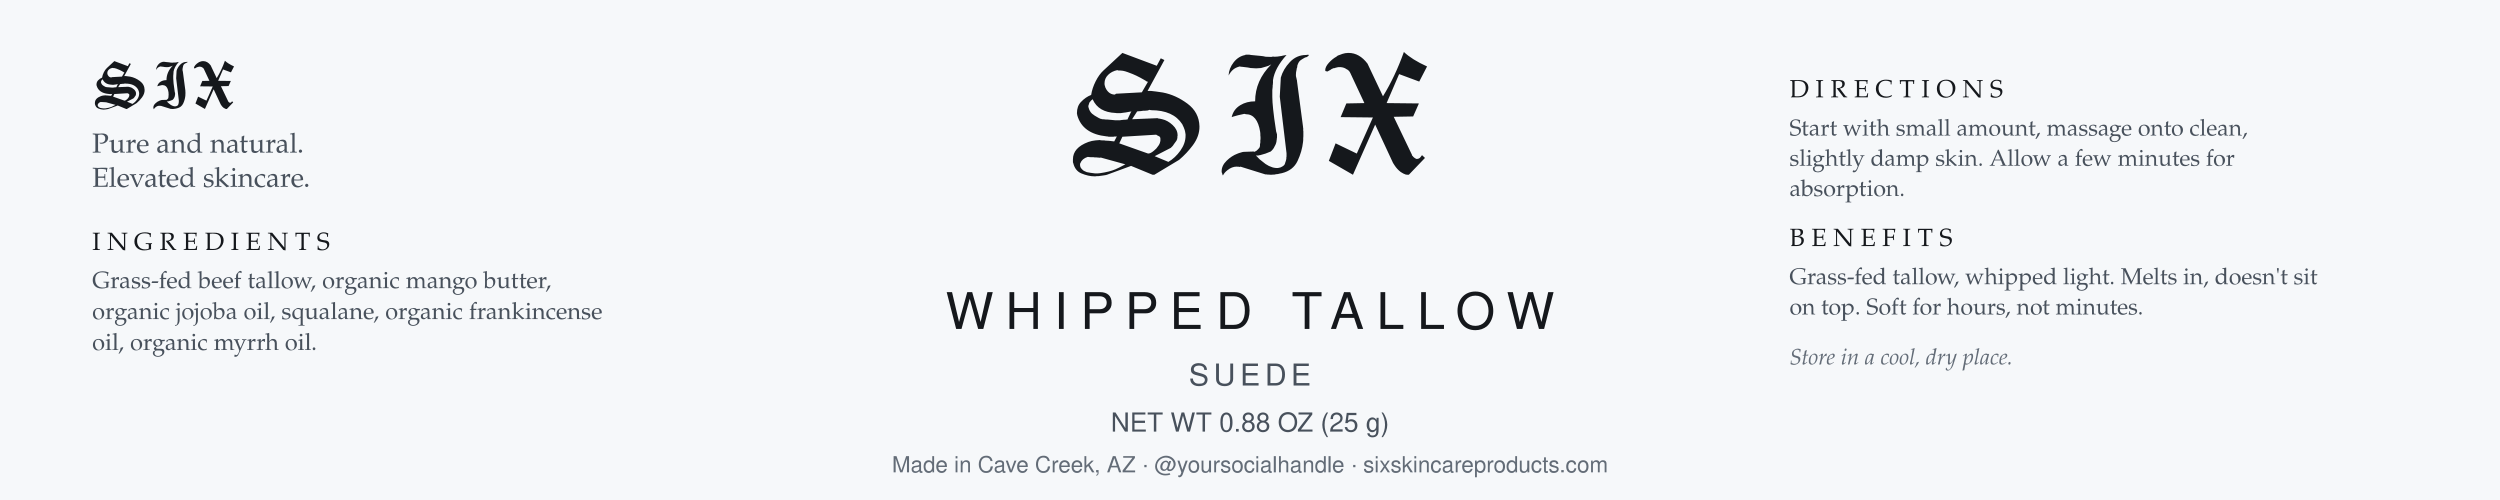
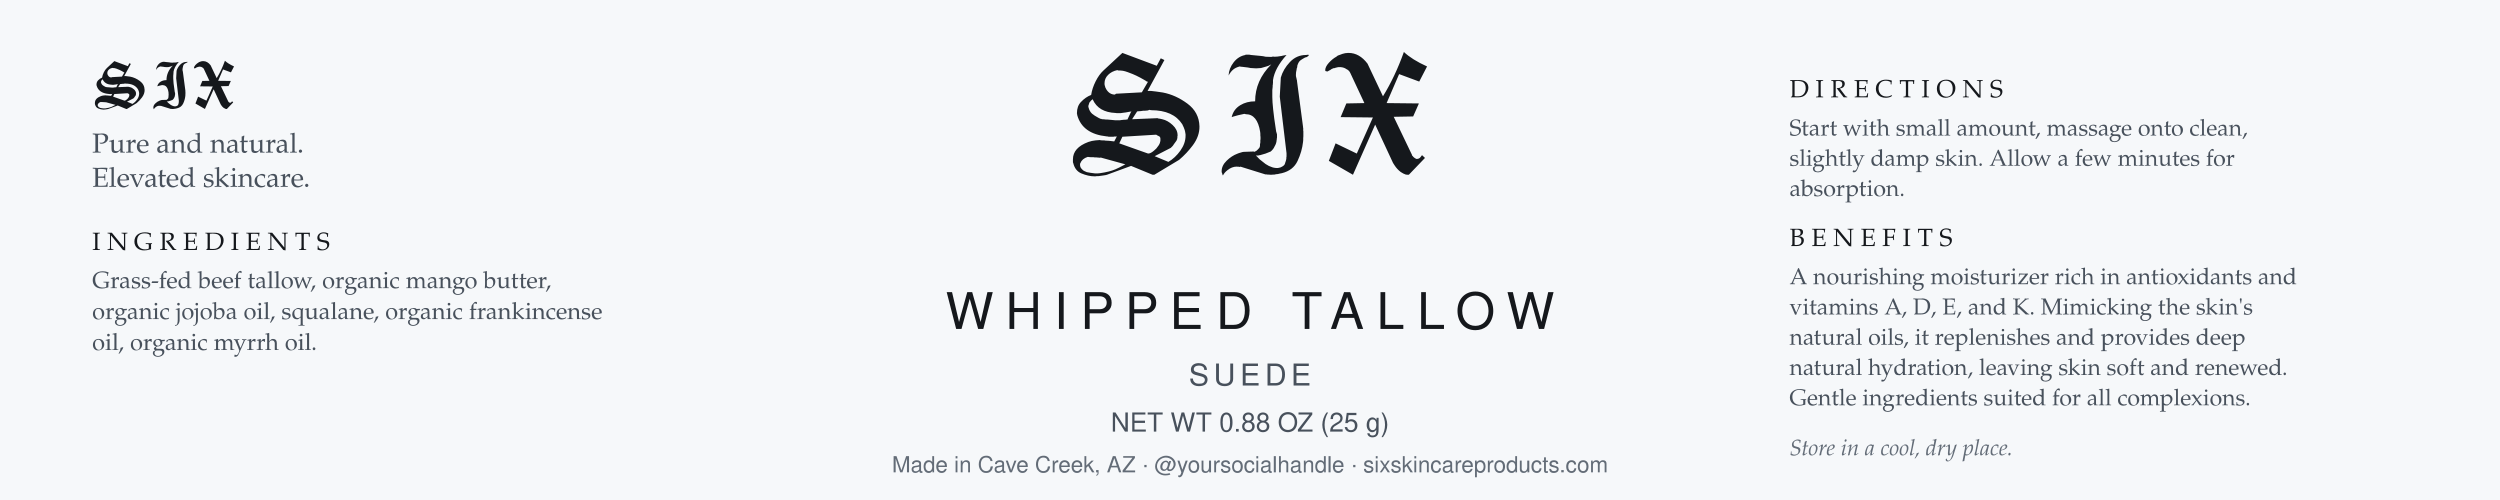
<svg xmlns="http://www.w3.org/2000/svg" width="190.0mm" height="38.0mm" viewBox="0 0 190.0 38.0">
  <rect x="0" y="0" width="190.0" height="38.0" fill="#f6f8fa" />
  <g transform="translate(81.000 3.400) scale(0.27155)">
    <path d="M15.84 2.29 25.46 5.89 26.58 3.8 27.6 4.28 22.89 12.93H23.86Q24.97 13.03 27.16 13.37Q30.75 14.05 34.03 16.47Q37.31 18.9 37.41 22.84Q37.46 25.56 35.56 28.13Q33.86 30.41 31.73 32.21L24.78 36.39H24.29L18.27 33.91L11.52 36.39Q11.23 36.49 10.55 36.58L9.48 36.73Q9.24 36.73 9.09 36.78H8.7Q8.41 36.78 8.36 36.83H8.02Q6.32 36.83 4.33 36Q2.63 35.27 2.1 33.18Q2.05 33.04 2 32.89V32.07Q2 28.81 6.32 27.21Q7.29 26.87 8.31 26.77L9.53 26.67Q9.67 26.77 10.31 26.77H10.74Q11.03 26.87 11.81 26.87Q12.01 26.92 12.39 26.92L13.56 27.06L14.34 25.56Q14.29 25.7 14.05 25.7H13.51Q13.46 25.75 13.37 25.75H12.25Q12.01 25.75 11.88 25.73Q11.76 25.7 11.62 25.65Q11.47 25.65 11.42 25.65Q4.67 24.93 3.21 19.73V19.63Q3.17 19.63 3.17 19.58V19.34Q3.12 19.34 3.12 19.29V19.15Q3.12 17.2 4.23 16.04Q5.55 14.63 7.1 14.05Q7.39 12.15 8.36 10.23Q9.33 8.31 10.55 7.2ZM6.13 31.39Q4.53 31.92 4.09 33.13Q3.99 33.23 3.99 33.43V33.72Q3.99 33.77 4.04 34.01Q4.04 34.06 4.06 34.13Q4.09 34.2 4.14 34.25Q4.14 34.3 4.14 34.35Q4.23 34.49 4.45 34.76Q4.67 35.03 4.87 35.17Q5.06 35.32 5.89 35.66Q6.23 35.71 6.95 35.85Q7.25 35.85 7.73 35.95Q7.97 35.95 8.12 36H9.04Q9.19 35.95 9.58 35.95Q12.25 35.56 13.85 34.88Q14.68 34.54 16.67 33.47L9.82 31.58Q9.67 31.63 9.43 31.63Q9.33 31.63 9.19 31.58Q9.04 31.58 8.99 31.58Q8.7 31.58 8.56 31.53H8.07Q8.02 31.53 7.78 31.48H7ZM23.37 18.22Q22.98 18.47 22.11 18.47H21.67Q20.94 18.61 20.41 18.61Q20.21 18.66 19.97 18.66L18.56 20.85L25.7 20.55Q25.9 20.7 26.33 20.7Q26.33 20.7 27.01 20.85Q28.52 21.19 29.9 22.47Q31.29 23.76 31.29 25.36V25.46Q31.24 25.51 31.24 25.61V25.99Q31.19 26.04 31.19 26.14V26.38Q31.19 26.43 31.14 26.48Q31.09 26.53 31.05 26.63Q31 26.72 31 26.82Q30.8 27.16 30.22 27.89Q30.17 27.99 30.05 28.16Q29.93 28.33 29.88 28.37Q29.83 28.42 29.39 28.86L24.88 31.19L28.71 32.79Q30.61 31.68 32.07 29.64Q33.52 27.6 33.52 25.46V25.07Q33.47 24.78 33.38 24.25Q33.38 24.1 33.28 23.86Q33.13 23.37 32.99 23.08Q32.94 22.93 32.79 22.67Q32.65 22.4 32.6 22.25Q30.07 18.32 23.86 18.32ZM25.36 25.17 15.84 25.75 14.97 27.6 22.79 30.37Q22.98 30.51 23.37 30.41Q23.61 30.37 23.95 30.17Q24.29 29.98 24.68 29.64Q24.78 29.54 25 29.35Q25.22 29.15 25.36 29.01Q26.14 28.08 26.33 27.5Q26.33 27.4 26.43 27.11Q26.43 27.06 26.48 26.87V26.24Q26.43 26.19 26.43 26.04V25.95Q26.38 25.95 26.36 25.87Q26.33 25.8 26.31 25.75Q26.29 25.7 25.9 25.51Q25.85 25.46 25.7 25.41Q25.56 25.36 25.53 25.34Q25.51 25.31 25.46 25.27H25.36ZM7.54 15.21Q7.44 15.36 7.15 15.55Q7.15 15.6 6.86 15.89Q6.86 15.89 6.76 16.01Q6.66 16.13 6.61 16.18Q6.37 16.91 6.37 16.94Q6.37 16.96 6.32 17.06V17.45Q6.32 17.49 6.37 17.54Q6.61 18.61 7.34 19.29Q7.88 19.78 9.24 20.51Q9.43 20.6 9.77 20.75Q9.87 20.75 9.92 20.75Q10.01 20.8 10.06 20.82Q10.11 20.85 10.31 20.85H10.65Q10.69 20.89 11.01 20.92Q11.33 20.94 11.71 20.94Q13.46 21.14 13.85 21.14H15.11Q15.31 21.14 15.79 21.04H15.89Q16.13 21.04 16.28 20.99H16.62Q16.81 20.99 16.96 20.94H17.25L18.37 18.56Q18.17 18.76 17.93 18.76H17.74Q17.69 18.81 17.54 18.81Q16.81 18.95 16.77 18.95Q16.28 19.05 15.99 19.05Q15.5 19.15 15.31 19.15H14.34Q14.09 19.15 13.95 19.1Q9.14 18.9 7.54 15.31ZM14.43 7.1Q12.83 7.44 11.84 8.44Q10.84 9.43 10.84 10.79Q10.84 11.08 10.86 11.23Q10.89 11.37 10.99 11.67Q10.99 11.71 11.08 12.01Q11.18 12.05 11.23 12.3Q12.15 13.95 13.75 13.95L14.05 13.71L21.28 13.32L22.98 10.4Q23.08 10.4 22.5 10.21Q22.5 10.16 22.4 10.09Q22.3 10.01 22.23 10.01Q22.16 10.01 22.01 9.87Q21.48 9.58 20.89 9.24L19.73 8.65Q18.85 8.22 17.35 7.68Q16.57 7.39 15.99 7.29Q15.41 7.2 14.63 7.2Z M50.27 2.78H51.34Q51.63 2.87 52.89 2.97L54.45 3.12Q54.74 3.12 55.23 3.21Q55.71 3.31 55.95 3.36Q56.49 3.41 57.51 3.41L57.99 3.31Q58.29 3.41 59.26 3.31Q59.69 3.21 60.52 3.12H60.57L60.62 3.07Q60.81 3.07 61.2 2.97Q61.39 2.97 61.78 2.87Q58.48 6.52 57.99 9.92V10.69Q57.95 10.84 57.95 10.99V11.18Q57.9 11.23 57.9 11.37V11.76Q57.8 12.44 57.8 12.69V14.63Q57.8 15.89 58.04 18.13Q58.24 20.17 58.87 24.25L59.11 25.07V25.99Q59.06 26.04 59.06 26.24V26.43Q59.01 26.58 59.01 26.67Q58.97 27.6 58.43 28.47Q58.14 29.2 57.36 29.88Q56.73 30.17 55.91 30.46Q55.66 30.51 55.15 30.68Q54.64 30.85 54.4 30.9Q54.35 30.9 54.25 30.9Q54.16 30.95 54.06 30.97Q53.96 31 53.77 31H53.19L53.43 31.24Q53.57 31.29 53.72 31.53L54.3 32.11Q55.57 33.13 55.91 33.38Q56.83 34.01 57.8 34.3Q58.29 34.45 58.38 34.45Q58.48 34.45 58.58 34.45Q58.67 34.49 58.72 34.49H59.4Q59.45 34.49 59.84 34.4Q59.89 34.4 60.18 34.3Q60.23 34.25 60.35 34.2Q60.47 34.15 60.52 34.13Q60.57 34.11 60.67 34.03Q60.76 33.96 60.81 33.94Q60.86 33.91 60.98 33.81Q61.1 33.72 61.13 33.67Q61.15 33.62 61.22 33.52Q61.3 33.43 61.3 33.4Q61.3 33.38 61.44 32.94L61.59 32.5Q61.59 32.36 61.69 32.07Q61.69 31.97 61.73 31.82V31.53Q61.73 31.39 61.78 31.24V30.37L59.89 14.53L60.18 9.19Q60.86 6.81 62.73 4.84Q64.6 2.87 67.22 2.87L67.9 2.78L68 3.07Q67.9 3.12 67.81 3.19Q67.71 3.26 67.64 3.31Q67.56 3.36 67.47 3.43Q67.37 3.51 67.25 3.51Q67.13 3.51 67.03 3.55Q66.93 3.6 66.83 3.65Q66.11 4.04 65.64 4.4Q65.18 4.77 64.89 5.59Q64.89 5.64 64.84 5.72Q64.79 5.79 64.79 5.93V6.08Q64.79 6.18 64.75 6.35Q64.7 6.52 64.6 6.76V6.95Q64.55 7.2 64.45 7.68Q64.41 7.93 64.41 8.31V8.75Q64.41 8.9 64.5 9.19Q64.5 9.24 64.55 9.29V9.38Q64.55 9.43 64.58 9.5Q64.6 9.58 64.65 9.82Q64.65 9.87 64.7 9.97V10.11L66.4 22.98Q66.4 23.27 66.45 23.32V24.05Q66.45 24.1 66.49 24.2V25.61Q66.45 25.8 66.45 26.14V26.67Q66.4 26.87 66.4 27.21Q66.11 29.88 64.87 32.53Q63.63 35.17 60.47 35.95Q60.33 35.95 59.94 36.05L59.35 36.19Q59.16 36.19 58.84 36.24Q58.53 36.29 58.38 36.34H57.99Q57.7 36.34 57.65 36.39H57.12Q57.07 36.34 56.93 36.34H56.49Q56.34 36.29 56.15 36.29H55.86L48.86 34.11L48.77 34.2H48.62Q48.57 34.2 48.47 34.15H48.09Q48.04 34.15 47.94 34.11H47.84Q46.48 34.11 45.22 35.13Q44.35 35.81 43.96 36.63V36.53Q43.91 36.49 43.86 36.39Q43.81 36.29 43.81 36.19V36.15Q43.76 35.95 43.69 35.83Q43.62 35.71 43.62 35.42Q43.62 33.81 45.03 32.45Q46.43 31.09 47.99 30.51Q48.13 30.41 48.47 30.32Q48.57 30.32 48.89 30.2Q49.2 30.07 49.45 30.03Q49.69 29.98 49.83 29.98L52.65 29.88Q52.65 29.98 52.75 29.98Q52.8 29.98 52.85 29.93Q52.89 29.88 53.19 29.78Q53.23 29.73 53.33 29.69Q53.43 29.64 53.5 29.56Q53.57 29.49 53.84 29.22Q54.11 28.96 54.18 28.84Q54.25 28.71 54.35 28.37V27.89Q54.35 27.74 54.45 27.35V26.67Q54.45 26.58 54.5 26.48V25.85Q54.45 25.7 54.45 25.36V24.88Q54.4 24.73 54.4 24.39Q53.62 19.44 50.37 19.44L49.98 19.34Q49.4 19.49 48.23 19.73Q47.94 19.83 47.36 19.97Q47.21 20.02 46.92 20.09Q46.63 20.17 46.43 20.26Q46.92 18.08 48.86 16.91Q50.61 15.84 52.99 15.84Q52.99 10.01 57.51 5.5Q57.41 5.55 57.17 5.67Q56.93 5.79 56.73 5.89Q56.54 5.98 56.1 6.1Q55.66 6.23 54.64 6.52Q53.77 6.61 53.28 6.61Q52.8 6.61 51.73 6.52Q51.49 6.47 50.95 6.37Q50.42 6.27 50.13 6.27Q49.83 6.27 49.35 6.18Q49.06 6.18 48.67 6.08Q47.55 6.37 46.85 6.95Q46.14 7.54 45.56 8.61Q45.66 6.61 46.99 4.91Q48.33 3.21 50.27 2.87Z M94.6 2Q96.83 4.14 101.11 6.08L98.92 10.31L93.29 8.22L89.79 16.33L98.83 16.43L97.22 20.07L91.78 20.17L96.88 30.8Q96.88 30.95 96.93 30.95V31Q96.93 31.09 97.03 31.09Q97.22 31.43 97.81 31.82Q97.85 31.82 97.9 31.82Q97.9 31.87 97.98 31.9Q98.05 31.92 98.19 31.97H98.39L98.44 31.92H98.63L98.68 31.87H98.73Q98.83 31.82 98.9 31.77Q98.97 31.73 99.02 31.73L99.26 31.48L99.7 30.9L100.53 31.68L96.01 36.39H95.47Q95.43 36.34 95.33 36.34H95.18Q95.13 36.29 95.04 36.29Q94.55 36.15 93.73 35.61Q92.71 34.83 92.03 33.77Q91.88 33.52 91.59 33.09L86.59 22.35L80.37 36.39L73.62 32.5L75.51 27.6L81.44 30.46L85.95 20.36L76.92 20.26L78.52 16.43L83.57 16.33L79.64 7.93Q79.3 7.15 78.52 6.81Q77.94 6.37 76.97 6.27H76.29Q76.14 6.32 76 6.32L75.41 6.47Q75.37 6.47 75.29 6.52Q75.22 6.57 75.07 6.57H74.88Q74.83 6.61 74.73 6.66Q74.64 6.71 74.59 6.71Q74.54 6.71 74.47 6.76Q74.39 6.81 74.35 6.83Q74.3 6.86 74.2 6.93Q74.1 7 74.01 7.08Q73.91 7.15 73.86 7.15Q73.81 7.15 73.74 7.2Q73.67 7.25 73.62 7.27Q73.57 7.29 73.45 7.37Q73.33 7.44 73.23 7.49L72.74 7.39L72.6 7.2Q72.6 6.18 73.62 5.06Q74.64 3.94 75.71 3.36Q75.9 3.17 76.12 3.04Q76.34 2.92 76.97 2.73Q77.11 2.68 77.36 2.58Q77.45 2.58 77.53 2.53Q77.6 2.49 77.7 2.49Q77.79 2.49 78.09 2.39Q78.23 2.39 78.38 2.34H78.62Q78.77 2.34 78.91 2.29H79.15Q82.17 2.29 84.45 5.3L88.77 14.43Q92.17 8.9 94.6 2.1Z" fill="#15181c" />
  </g>
  <text x="95.00" y="25.00" font-family="Helvetica, Arial, sans-serif" font-size="3.85" fill="#15181c" text-anchor="middle" letter-spacing="0.950">WHIPPED TALLOW</text>
  <text x="95.00" y="29.30" font-family="Helvetica, Arial, sans-serif" font-size="2.30" fill="#48515c" text-anchor="middle" letter-spacing="0.350">SUEDE</text>
  <text x="95.00" y="32.80" font-family="Helvetica, Arial, sans-serif" font-size="2.00" fill="#48515c" text-anchor="middle">NET WT 0.88 OZ (25 g)</text>
  <text x="95.00" y="35.90" font-family="Helvetica, Arial, sans-serif" font-size="1.70" fill="#636c77" text-anchor="middle">Made in Cave Creek, AZ   ·   @yoursocialhandle   ·   sixskincareproducts.com</text>
  <g transform="translate(7.000 4.400) scale(0.10668)">
    <path d="M15.84 2.29 25.46 5.89 26.58 3.8 27.6 4.28 22.89 12.93H23.86Q24.97 13.03 27.16 13.37Q30.75 14.05 34.03 16.47Q37.31 18.9 37.41 22.84Q37.46 25.56 35.56 28.13Q33.86 30.41 31.73 32.21L24.78 36.39H24.29L18.27 33.91L11.52 36.39Q11.23 36.49 10.55 36.58L9.48 36.73Q9.24 36.73 9.09 36.78H8.7Q8.41 36.78 8.36 36.83H8.02Q6.32 36.83 4.33 36Q2.63 35.27 2.1 33.18Q2.05 33.04 2 32.89V32.07Q2 28.81 6.32 27.21Q7.29 26.87 8.31 26.77L9.53 26.67Q9.67 26.77 10.31 26.77H10.74Q11.03 26.87 11.81 26.87Q12.01 26.92 12.39 26.92L13.56 27.06L14.34 25.56Q14.29 25.7 14.05 25.7H13.51Q13.46 25.75 13.37 25.75H12.25Q12.01 25.75 11.88 25.73Q11.76 25.7 11.62 25.65Q11.47 25.65 11.42 25.65Q4.67 24.93 3.21 19.73V19.63Q3.17 19.63 3.17 19.58V19.34Q3.12 19.34 3.12 19.29V19.15Q3.12 17.2 4.23 16.04Q5.55 14.63 7.1 14.05Q7.39 12.15 8.36 10.23Q9.33 8.31 10.55 7.2ZM6.13 31.39Q4.53 31.92 4.09 33.13Q3.99 33.23 3.99 33.43V33.72Q3.99 33.77 4.04 34.01Q4.04 34.06 4.06 34.13Q4.09 34.2 4.14 34.25Q4.14 34.3 4.14 34.35Q4.23 34.49 4.45 34.76Q4.67 35.03 4.87 35.17Q5.06 35.32 5.89 35.66Q6.23 35.71 6.95 35.85Q7.25 35.85 7.73 35.95Q7.97 35.95 8.12 36H9.04Q9.19 35.95 9.58 35.95Q12.25 35.56 13.85 34.88Q14.68 34.54 16.67 33.47L9.82 31.58Q9.67 31.63 9.43 31.63Q9.33 31.63 9.19 31.58Q9.04 31.58 8.99 31.58Q8.7 31.58 8.56 31.53H8.07Q8.02 31.53 7.78 31.48H7ZM23.37 18.22Q22.98 18.47 22.11 18.47H21.67Q20.94 18.61 20.41 18.61Q20.21 18.66 19.97 18.66L18.56 20.85L25.7 20.55Q25.9 20.7 26.33 20.7Q26.33 20.7 27.01 20.85Q28.52 21.19 29.9 22.47Q31.29 23.76 31.29 25.36V25.46Q31.24 25.51 31.24 25.61V25.99Q31.19 26.04 31.19 26.14V26.38Q31.19 26.43 31.14 26.48Q31.09 26.53 31.05 26.63Q31 26.72 31 26.82Q30.8 27.16 30.22 27.89Q30.17 27.99 30.05 28.16Q29.93 28.33 29.88 28.37Q29.83 28.42 29.39 28.86L24.88 31.19L28.71 32.79Q30.61 31.68 32.07 29.64Q33.52 27.6 33.52 25.46V25.07Q33.47 24.78 33.38 24.25Q33.38 24.1 33.28 23.86Q33.13 23.37 32.99 23.08Q32.94 22.93 32.79 22.67Q32.65 22.4 32.6 22.25Q30.07 18.32 23.86 18.32ZM25.36 25.17 15.84 25.75 14.97 27.6 22.79 30.37Q22.98 30.51 23.37 30.41Q23.61 30.37 23.95 30.17Q24.29 29.98 24.68 29.64Q24.78 29.54 25 29.35Q25.22 29.15 25.36 29.01Q26.14 28.08 26.33 27.5Q26.33 27.4 26.43 27.11Q26.43 27.06 26.48 26.87V26.24Q26.43 26.19 26.43 26.04V25.95Q26.38 25.95 26.36 25.87Q26.33 25.8 26.31 25.75Q26.29 25.7 25.9 25.51Q25.85 25.46 25.7 25.41Q25.56 25.36 25.53 25.34Q25.51 25.31 25.46 25.27H25.36ZM7.54 15.21Q7.44 15.36 7.15 15.55Q7.15 15.6 6.86 15.89Q6.86 15.89 6.76 16.01Q6.66 16.13 6.61 16.18Q6.37 16.91 6.37 16.94Q6.37 16.96 6.32 17.06V17.45Q6.32 17.49 6.37 17.54Q6.61 18.61 7.34 19.29Q7.88 19.78 9.24 20.51Q9.43 20.6 9.77 20.75Q9.87 20.75 9.92 20.75Q10.01 20.8 10.06 20.82Q10.11 20.85 10.31 20.85H10.65Q10.69 20.89 11.01 20.92Q11.33 20.94 11.71 20.94Q13.46 21.14 13.85 21.14H15.11Q15.31 21.14 15.79 21.04H15.89Q16.13 21.04 16.28 20.99H16.62Q16.81 20.99 16.96 20.94H17.25L18.37 18.56Q18.17 18.76 17.93 18.76H17.74Q17.69 18.81 17.54 18.81Q16.81 18.95 16.77 18.95Q16.28 19.05 15.99 19.05Q15.5 19.15 15.31 19.15H14.34Q14.09 19.15 13.95 19.1Q9.14 18.9 7.54 15.31ZM14.43 7.1Q12.83 7.44 11.84 8.44Q10.84 9.43 10.84 10.79Q10.84 11.08 10.86 11.23Q10.89 11.37 10.99 11.67Q10.99 11.71 11.08 12.01Q11.18 12.05 11.23 12.3Q12.15 13.95 13.75 13.95L14.05 13.71L21.28 13.32L22.98 10.4Q23.08 10.4 22.5 10.21Q22.5 10.16 22.4 10.09Q22.3 10.01 22.23 10.01Q22.16 10.01 22.01 9.87Q21.48 9.58 20.89 9.24L19.73 8.65Q18.85 8.22 17.35 7.68Q16.57 7.39 15.99 7.29Q15.41 7.2 14.63 7.2Z M50.27 2.78H51.34Q51.63 2.87 52.89 2.97L54.45 3.12Q54.74 3.12 55.23 3.21Q55.71 3.31 55.95 3.36Q56.49 3.41 57.51 3.41L57.99 3.31Q58.29 3.41 59.26 3.31Q59.69 3.21 60.52 3.12H60.57L60.62 3.07Q60.81 3.07 61.2 2.97Q61.39 2.97 61.78 2.87Q58.48 6.52 57.99 9.92V10.69Q57.95 10.84 57.95 10.99V11.18Q57.9 11.23 57.9 11.37V11.76Q57.8 12.44 57.8 12.69V14.63Q57.8 15.89 58.04 18.13Q58.24 20.17 58.87 24.25L59.11 25.07V25.99Q59.06 26.04 59.06 26.24V26.43Q59.01 26.58 59.01 26.67Q58.97 27.6 58.43 28.47Q58.14 29.2 57.36 29.88Q56.73 30.17 55.91 30.46Q55.66 30.51 55.15 30.68Q54.64 30.85 54.4 30.9Q54.35 30.9 54.25 30.9Q54.16 30.95 54.06 30.97Q53.96 31 53.77 31H53.19L53.43 31.24Q53.57 31.29 53.72 31.53L54.3 32.11Q55.57 33.13 55.91 33.38Q56.83 34.01 57.8 34.3Q58.29 34.45 58.38 34.45Q58.48 34.45 58.58 34.45Q58.67 34.49 58.72 34.49H59.4Q59.45 34.49 59.84 34.4Q59.89 34.4 60.18 34.3Q60.23 34.25 60.35 34.2Q60.47 34.15 60.52 34.13Q60.57 34.11 60.67 34.03Q60.76 33.96 60.81 33.94Q60.86 33.91 60.98 33.81Q61.1 33.72 61.13 33.67Q61.15 33.62 61.22 33.52Q61.3 33.43 61.3 33.4Q61.3 33.38 61.44 32.94L61.59 32.5Q61.59 32.36 61.69 32.07Q61.69 31.97 61.73 31.82V31.53Q61.73 31.39 61.78 31.24V30.37L59.89 14.53L60.18 9.19Q60.86 6.81 62.73 4.84Q64.6 2.87 67.22 2.87L67.9 2.78L68 3.07Q67.9 3.12 67.81 3.19Q67.71 3.26 67.64 3.31Q67.56 3.36 67.47 3.43Q67.37 3.51 67.25 3.51Q67.13 3.51 67.03 3.55Q66.93 3.6 66.83 3.65Q66.11 4.04 65.64 4.4Q65.18 4.77 64.89 5.59Q64.89 5.64 64.84 5.72Q64.79 5.79 64.79 5.93V6.08Q64.79 6.18 64.75 6.35Q64.7 6.52 64.6 6.76V6.95Q64.55 7.2 64.45 7.68Q64.41 7.93 64.41 8.31V8.75Q64.41 8.9 64.5 9.19Q64.5 9.24 64.55 9.29V9.38Q64.55 9.43 64.58 9.5Q64.6 9.58 64.65 9.82Q64.65 9.87 64.7 9.97V10.11L66.4 22.98Q66.4 23.27 66.45 23.32V24.05Q66.45 24.1 66.49 24.2V25.61Q66.45 25.8 66.45 26.14V26.67Q66.4 26.87 66.4 27.21Q66.11 29.88 64.87 32.53Q63.63 35.17 60.47 35.95Q60.33 35.95 59.94 36.05L59.35 36.19Q59.16 36.19 58.84 36.24Q58.53 36.29 58.38 36.34H57.99Q57.7 36.34 57.65 36.39H57.12Q57.07 36.34 56.93 36.34H56.49Q56.34 36.29 56.15 36.29H55.86L48.86 34.11L48.77 34.2H48.62Q48.57 34.2 48.47 34.15H48.09Q48.04 34.15 47.94 34.11H47.84Q46.48 34.11 45.22 35.13Q44.35 35.81 43.96 36.63V36.53Q43.91 36.49 43.86 36.39Q43.81 36.29 43.81 36.19V36.15Q43.76 35.95 43.69 35.83Q43.62 35.71 43.62 35.42Q43.62 33.81 45.03 32.45Q46.43 31.09 47.99 30.51Q48.13 30.41 48.47 30.32Q48.57 30.32 48.89 30.2Q49.2 30.07 49.45 30.03Q49.69 29.98 49.83 29.98L52.65 29.88Q52.65 29.98 52.75 29.98Q52.8 29.98 52.85 29.93Q52.89 29.88 53.19 29.78Q53.23 29.73 53.33 29.69Q53.43 29.64 53.5 29.56Q53.57 29.49 53.84 29.22Q54.11 28.96 54.18 28.84Q54.25 28.71 54.35 28.37V27.89Q54.35 27.74 54.45 27.35V26.67Q54.45 26.58 54.5 26.48V25.85Q54.45 25.7 54.45 25.36V24.88Q54.4 24.73 54.4 24.39Q53.62 19.44 50.37 19.44L49.98 19.34Q49.4 19.49 48.23 19.73Q47.94 19.83 47.36 19.97Q47.21 20.02 46.92 20.09Q46.63 20.17 46.43 20.26Q46.92 18.08 48.86 16.91Q50.61 15.84 52.99 15.84Q52.99 10.01 57.51 5.5Q57.41 5.55 57.17 5.67Q56.93 5.79 56.73 5.89Q56.54 5.98 56.1 6.1Q55.66 6.23 54.64 6.52Q53.77 6.61 53.28 6.61Q52.8 6.61 51.73 6.52Q51.49 6.47 50.95 6.37Q50.42 6.27 50.13 6.27Q49.83 6.27 49.35 6.18Q49.06 6.18 48.67 6.08Q47.55 6.37 46.85 6.95Q46.14 7.54 45.56 8.61Q45.66 6.61 46.99 4.91Q48.33 3.21 50.27 2.87Z M94.6 2Q96.83 4.14 101.11 6.08L98.92 10.31L93.29 8.22L89.79 16.33L98.83 16.43L97.22 20.07L91.78 20.17L96.88 30.8Q96.88 30.95 96.93 30.95V31Q96.93 31.09 97.03 31.09Q97.22 31.43 97.81 31.82Q97.85 31.82 97.9 31.82Q97.9 31.87 97.98 31.9Q98.05 31.92 98.19 31.97H98.39L98.44 31.92H98.63L98.68 31.87H98.73Q98.83 31.82 98.9 31.77Q98.97 31.73 99.02 31.73L99.26 31.48L99.7 30.9L100.53 31.68L96.01 36.39H95.47Q95.43 36.34 95.33 36.34H95.18Q95.13 36.29 95.04 36.29Q94.55 36.15 93.73 35.61Q92.71 34.83 92.03 33.77Q91.88 33.52 91.59 33.09L86.59 22.35L80.37 36.39L73.62 32.5L75.51 27.6L81.44 30.46L85.95 20.36L76.92 20.26L78.52 16.43L83.57 16.33L79.64 7.93Q79.3 7.15 78.52 6.81Q77.94 6.37 76.97 6.27H76.29Q76.14 6.32 76 6.32L75.41 6.47Q75.37 6.47 75.29 6.52Q75.22 6.57 75.07 6.57H74.88Q74.83 6.61 74.73 6.66Q74.64 6.71 74.59 6.71Q74.54 6.71 74.47 6.76Q74.39 6.81 74.35 6.83Q74.3 6.86 74.2 6.93Q74.1 7 74.01 7.08Q73.91 7.15 73.86 7.15Q73.81 7.15 73.74 7.2Q73.67 7.25 73.62 7.27Q73.57 7.29 73.45 7.37Q73.33 7.44 73.23 7.49L72.74 7.39L72.6 7.2Q72.6 6.18 73.62 5.06Q74.64 3.94 75.71 3.36Q75.9 3.17 76.12 3.04Q76.34 2.92 76.97 2.73Q77.11 2.68 77.36 2.58Q77.45 2.58 77.53 2.53Q77.6 2.49 77.7 2.49Q77.79 2.49 78.09 2.39Q78.23 2.39 78.38 2.34H78.62Q78.77 2.34 78.91 2.29H79.15Q82.17 2.29 84.45 5.3L88.77 14.43Q92.17 8.9 94.6 2.1Z" fill="#15181c" />
  </g>
  <text x="7.00" y="11.60" font-family="Palatino, Georgia, serif" font-size="2.10" fill="#48515c">Pure and natural.</text>
  <text x="7.00" y="14.20" font-family="Palatino, Georgia, serif" font-size="2.10" fill="#48515c">Elevated skincare.</text>
  <text x="7.00" y="19.00" font-family="Palatino, Georgia, serif" font-size="1.90" fill="#15181c" letter-spacing="0.500">INGREDIENTS</text>
  <text x="7.00" y="21.90" font-family="Palatino, Georgia, serif" font-size="1.80" fill="#48515c">Grass-fed beef tallow, organic mango butter,</text>
  <text x="7.00" y="24.25" font-family="Palatino, Georgia, serif" font-size="1.80" fill="#48515c">organic jojoba oil, squalane, organic frankincense</text>
  <text x="7.00" y="26.60" font-family="Palatino, Georgia, serif" font-size="1.80" fill="#48515c">oil, organic myrrh oil.</text>
  <text x="136.00" y="7.40" font-family="Palatino, Georgia, serif" font-size="1.90" fill="#15181c" letter-spacing="0.500">DIRECTIONS</text>
  <text x="136.00" y="10.30" font-family="Palatino, Georgia, serif" font-size="1.75" fill="#48515c">Start with small amount, massage onto clean,</text>
  <text x="136.00" y="12.60" font-family="Palatino, Georgia, serif" font-size="1.75" fill="#48515c">slightly damp skin. Allow a few minutes for</text>
  <text x="136.00" y="14.90" font-family="Palatino, Georgia, serif" font-size="1.75" fill="#48515c">absorption.</text>
  <text x="136.00" y="18.70" font-family="Palatino, Georgia, serif" font-size="1.90" fill="#15181c" letter-spacing="0.500">BENEFITS</text>
-   <text x="136.00" y="21.60" font-family="Palatino, Georgia, serif" font-size="1.75" fill="#48515c">Grass-fed tallow, whipped light. Melts in, doesn't sit</text>
-   <text x="136.00" y="23.90" font-family="Palatino, Georgia, serif" font-size="1.75" fill="#48515c">on top. Soft for hours, not minutes.</text>
-   <text x="136.00" y="27.70" font-family="Palatino, Georgia, serif" font-size="1.70" fill="#636c77" font-style="italic">Store in a cool, dry place.</text>
+   <text x="136.00" y="21.60" font-family="Palatino, Georgia, serif" font-size="1.75" fill="#48515c">A nourishing moisturizer rich in antioxidants and</text>
+   <text x="136.00" y="23.90" font-family="Palatino, Georgia, serif" font-size="1.75" fill="#48515c">vitamins A, D, E, and K. Mimicking the skin's</text>
+   <text x="136.00" y="26.20" font-family="Palatino, Georgia, serif" font-size="1.75" fill="#48515c">natural oils, it replenishes and provides deep</text>
+   <text x="136.00" y="28.50" font-family="Palatino, Georgia, serif" font-size="1.75" fill="#48515c">natural hydration, leaving skin soft and renewed.</text>
+   <text x="136.00" y="30.80" font-family="Palatino, Georgia, serif" font-size="1.75" fill="#48515c">Gentle ingredients suited for all complexions.</text>
+   <text x="136.00" y="34.60" font-family="Palatino, Georgia, serif" font-size="1.70" fill="#636c77" font-style="italic">Store in a cool, dry place.</text>
</svg>
